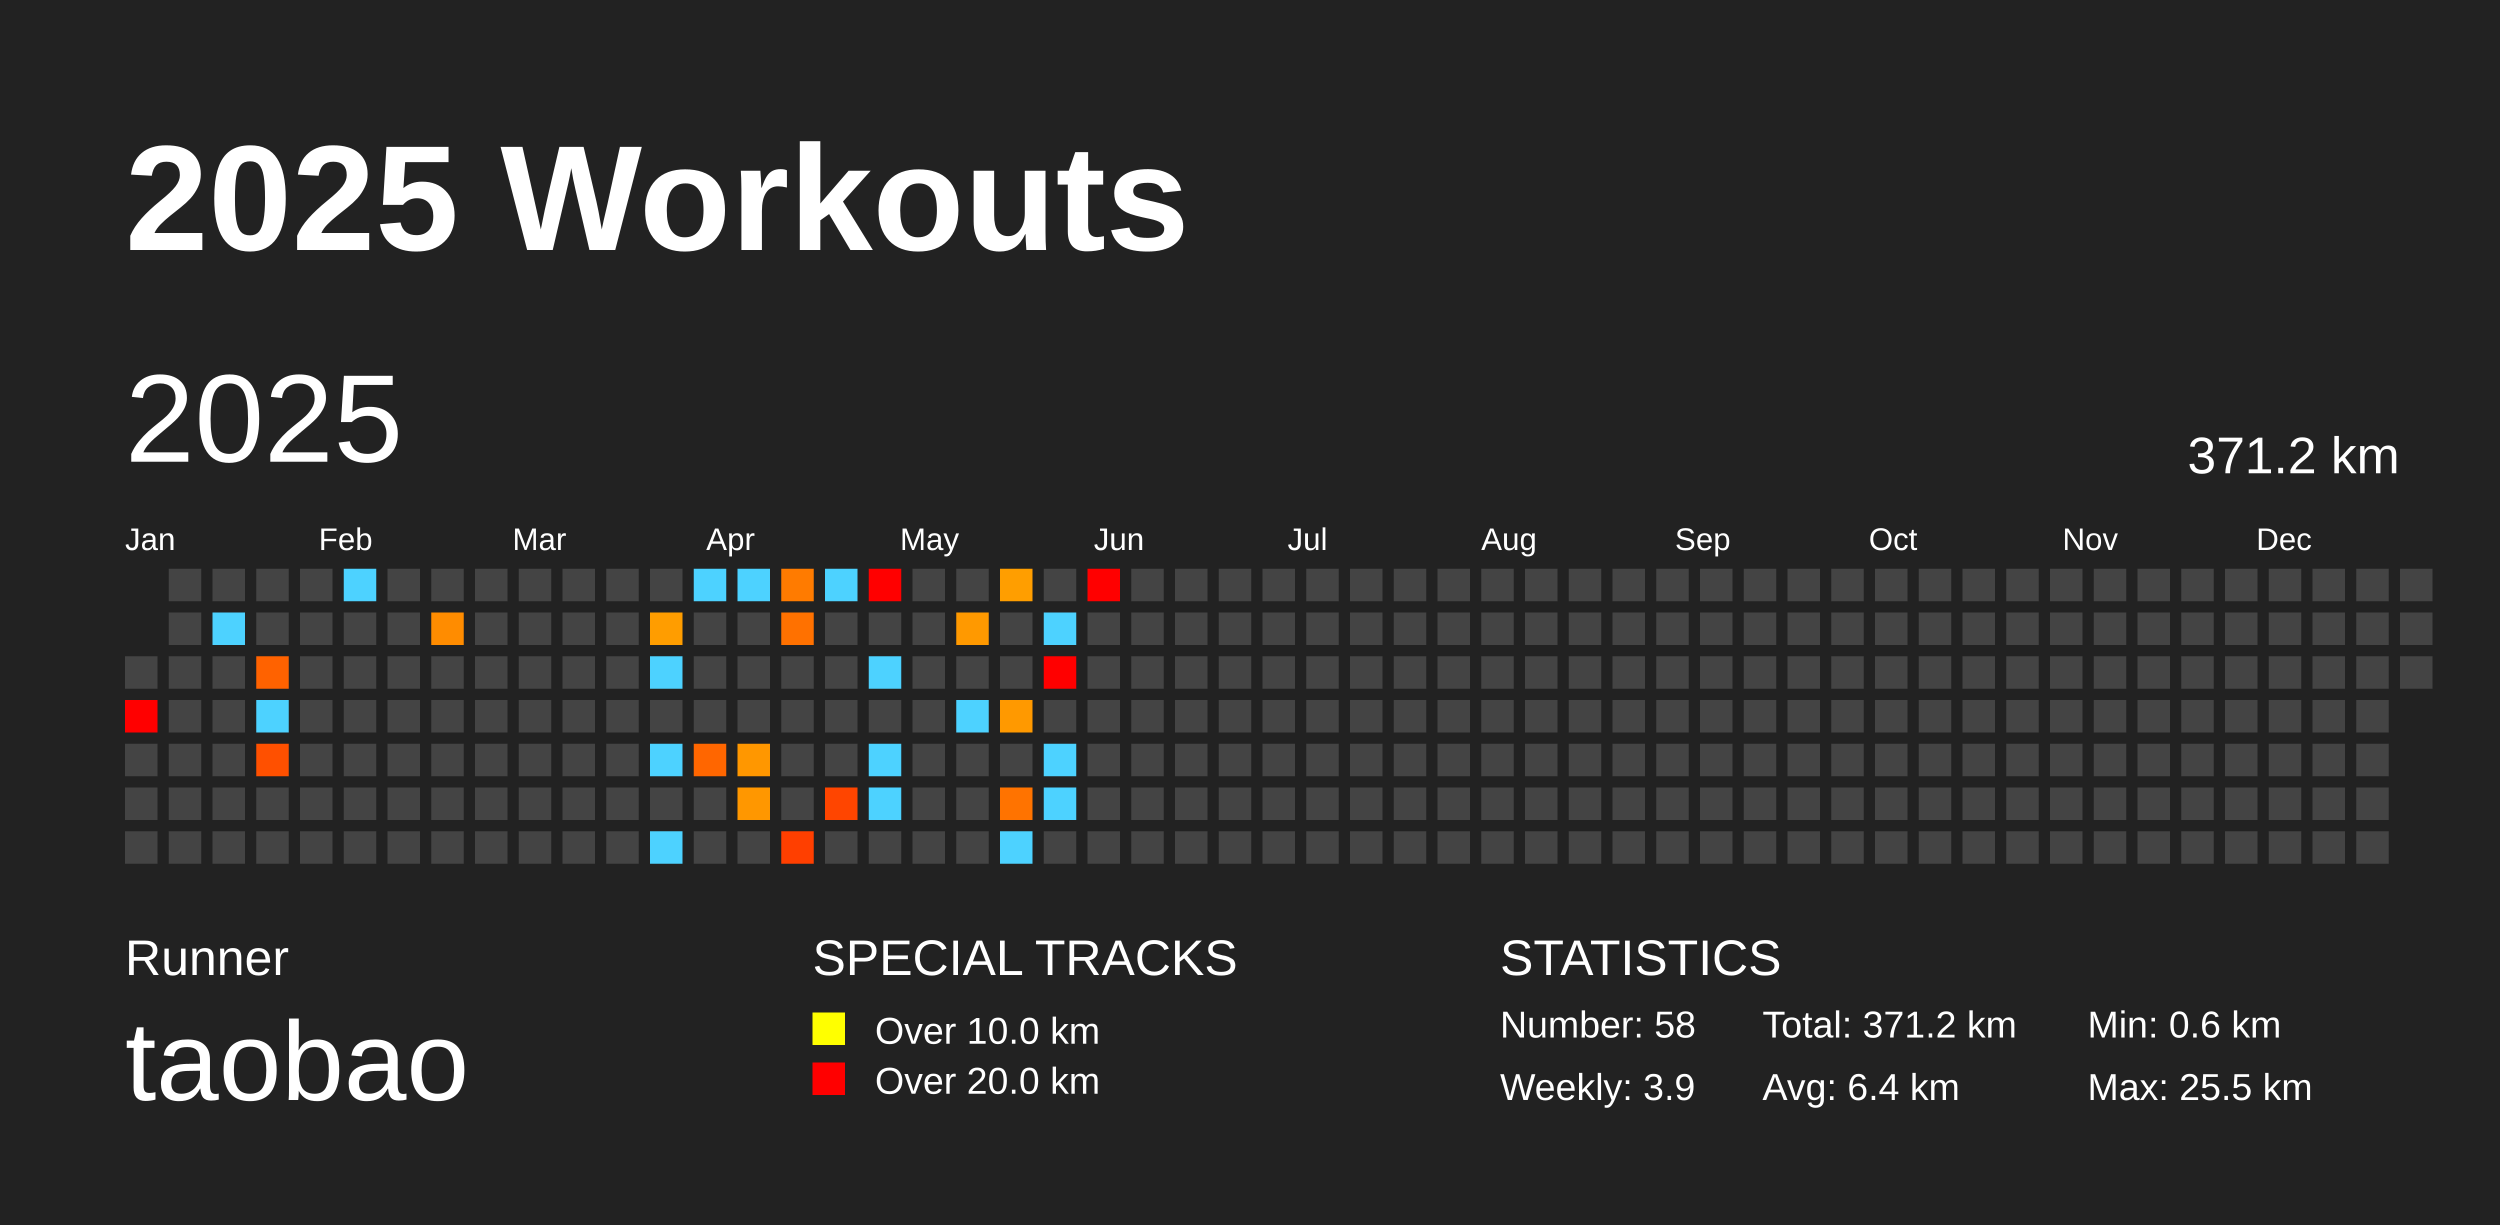
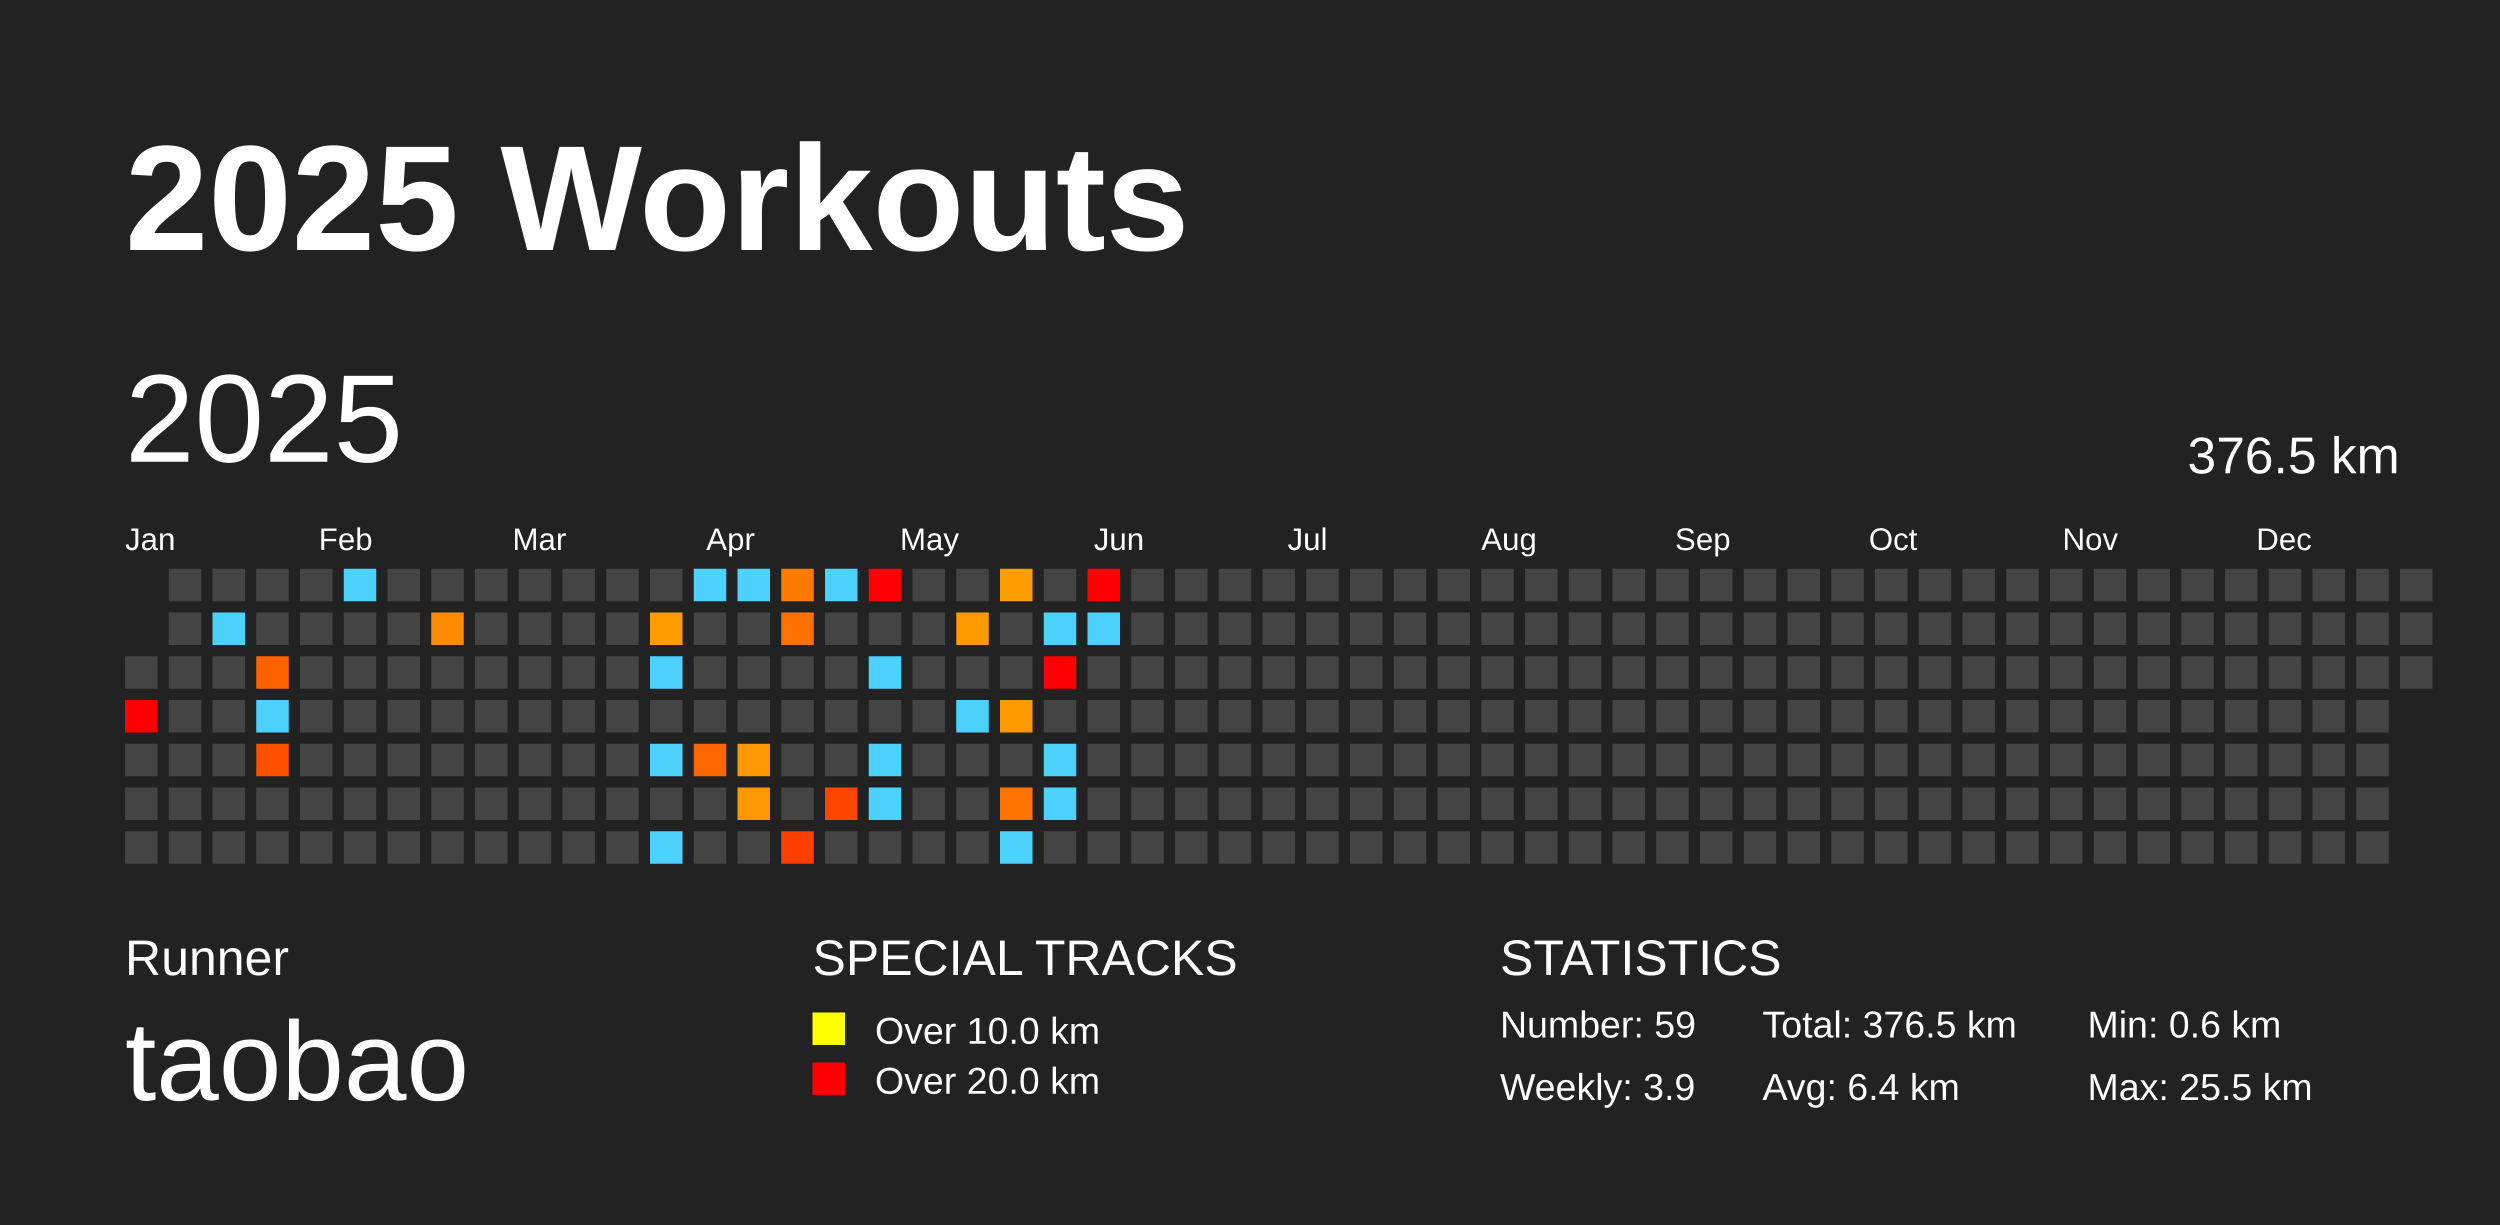
<svg xmlns="http://www.w3.org/2000/svg" baseProfile="full" height="98mm" version="1.1" viewBox="0,0,200,98" width="200mm">
  <defs />
  <rect fill="#222222" height="98" width="200" x="0" y="0" />
  <text fill="#FFFFFF" style="font-size:12px; font-family:Arial; font-weight:bold;" x="10" y="20">2025 Workouts</text>
  <text fill="#FFFFFF" style="font-size:4px; font-family:Arial" x="10" y="78">Runner</text>
  <text fill="#FFFFFF" style="font-size:9px; font-family:Arial" x="10" y="88">taobao</text>
  <text fill="#FFFFFF" style="font-size:4px; font-family:Arial" x="65" y="78">SPECIAL TRACKS</text>
  <rect fill="yellow" height="2.6" width="2.6" x="65" y="81" />
  <text fill="#FFFFFF" style="font-size:3px; font-family:Arial" x="70" y="83.5">Over 10.0 km</text>
  <rect fill="red" height="2.6" width="2.6" x="65" y="85" />
  <text fill="#FFFFFF" style="font-size:3px; font-family:Arial" x="70" y="87.5">Over 20.0 km</text>
  <text fill="#FFFFFF" style="font-size:4px; font-family:Arial" x="120" y="78">STATISTICS</text>
-   <text fill="#FFFFFF" style="font-size:3px; font-family:Arial" x="120" y="83">Number: 58</text>
+   <text fill="#FFFFFF" style="font-size:3px; font-family:Arial" x="120" y="83">Number: 59</text>
  <text fill="#FFFFFF" style="font-size:3px; font-family:Arial" x="120" y="88">Weekly: 3.9</text>
-   <text fill="#FFFFFF" style="font-size:3px; font-family:Arial" x="141" y="83">Total: 371.2 km</text>
+   <text fill="#FFFFFF" style="font-size:3px; font-family:Arial" x="141" y="83">Total: 376.5 km</text>
  <text fill="#FFFFFF" style="font-size:3px; font-family:Arial" x="141" y="88">Avg: 6.4 km</text>
  <text fill="#FFFFFF" style="font-size:3px; font-family:Arial" x="167" y="83">Min: 0.6 km</text>
  <text fill="#FFFFFF" style="font-size:3px; font-family:Arial" x="167" y="88">Max: 25.5 km</text>
  <text dominant-baseline="hanging" fill="#FFFFFF" style="font-size:10.0px; font-family:Arial;" x="10" y="30">2025</text>
-   <text dominant-baseline="hanging" fill="#FFFFFF" style="font-size:4.125px; font-family:Arial;" x="175" y="35">371.2 km</text>
+   <text dominant-baseline="hanging" fill="#FFFFFF" style="font-size:4.125px; font-family:Arial;" x="175" y="35">376.5 km</text>
  <text fill="#FFFFFF" style="font-size:2.5px; font-family:Arial" x="10.0" y="44">Jan</text>
  <text fill="#FFFFFF" style="font-size:2.5px; font-family:Arial" x="25.5" y="44">Feb</text>
  <text fill="#FFFFFF" style="font-size:2.5px; font-family:Arial" x="41.0" y="44">Mar</text>
  <text fill="#FFFFFF" style="font-size:2.5px; font-family:Arial" x="56.5" y="44">Apr</text>
  <text fill="#FFFFFF" style="font-size:2.5px; font-family:Arial" x="72.0" y="44">May</text>
  <text fill="#FFFFFF" style="font-size:2.5px; font-family:Arial" x="87.5" y="44">Jun</text>
  <text fill="#FFFFFF" style="font-size:2.5px; font-family:Arial" x="103.0" y="44">Jul</text>
  <text fill="#FFFFFF" style="font-size:2.5px; font-family:Arial" x="118.5" y="44">Aug</text>
  <text fill="#FFFFFF" style="font-size:2.5px; font-family:Arial" x="134.0" y="44">Sep</text>
  <text fill="#FFFFFF" style="font-size:2.5px; font-family:Arial" x="149.5" y="44">Oct</text>
  <text fill="#FFFFFF" style="font-size:2.5px; font-family:Arial" x="165.0" y="44">Nov</text>
  <text fill="#FFFFFF" style="font-size:2.5px; font-family:Arial" x="180.5" y="44">Dec</text>
  <rect fill="#444444" height="2.6" width="2.6" x="10.0" y="52.5" />
  <rect fill="red" height="2.6" width="2.6" x="10.0" y="56.0" />
  <rect fill="#444444" height="2.6" width="2.6" x="10.0" y="59.5" />
  <rect fill="#444444" height="2.6" width="2.6" x="10.0" y="63.0" />
  <rect fill="#444444" height="2.6" width="2.6" x="10.0" y="66.5" />
  <rect fill="#444444" height="2.6" width="2.6" x="13.5" y="45.5" />
  <rect fill="#444444" height="2.6" width="2.6" x="13.5" y="49.0" />
  <rect fill="#444444" height="2.6" width="2.6" x="13.5" y="52.5" />
  <rect fill="#444444" height="2.6" width="2.6" x="13.5" y="56.0" />
  <rect fill="#444444" height="2.6" width="2.6" x="13.5" y="59.5" />
  <rect fill="#444444" height="2.6" width="2.6" x="13.5" y="63.0" />
  <rect fill="#444444" height="2.6" width="2.6" x="13.5" y="66.5" />
  <rect fill="#444444" height="2.6" width="2.6" x="17.0" y="45.5" />
  <rect fill="#4dd2ff" height="2.6" width="2.6" x="17.0" y="49.0" />
  <rect fill="#444444" height="2.6" width="2.6" x="17.0" y="52.5" />
  <rect fill="#444444" height="2.6" width="2.6" x="17.0" y="56.0" />
  <rect fill="#444444" height="2.6" width="2.6" x="17.0" y="59.5" />
  <rect fill="#444444" height="2.6" width="2.6" x="17.0" y="63.0" />
  <rect fill="#444444" height="2.6" width="2.6" x="17.0" y="66.5" />
  <rect fill="#444444" height="2.6" width="2.6" x="20.5" y="45.5" />
  <rect fill="#444444" height="2.6" width="2.6" x="20.5" y="49.0" />
  <rect fill="#ff6200" height="2.6" width="2.6" x="20.5" y="52.5" />
  <rect fill="#4dd2ff" height="2.6" width="2.6" x="20.5" y="56.0" />
  <rect fill="#ff5000" height="2.6" width="2.6" x="20.5" y="59.5" />
  <rect fill="#444444" height="2.6" width="2.6" x="20.5" y="63.0" />
  <rect fill="#444444" height="2.6" width="2.6" x="20.5" y="66.5" />
  <rect fill="#444444" height="2.6" width="2.6" x="24.0" y="45.5" />
  <rect fill="#444444" height="2.6" width="2.6" x="24.0" y="49.0" />
  <rect fill="#444444" height="2.6" width="2.6" x="24.0" y="52.5" />
  <rect fill="#444444" height="2.6" width="2.6" x="24.0" y="56.0" />
  <rect fill="#444444" height="2.6" width="2.6" x="24.0" y="59.5" />
  <rect fill="#444444" height="2.6" width="2.6" x="24.0" y="63.0" />
  <rect fill="#444444" height="2.6" width="2.6" x="24.0" y="66.5" />
  <rect fill="#4dd2ff" height="2.6" width="2.6" x="27.5" y="45.5" />
  <rect fill="#444444" height="2.6" width="2.6" x="27.5" y="49.0" />
  <rect fill="#444444" height="2.6" width="2.6" x="27.5" y="52.5" />
  <rect fill="#444444" height="2.6" width="2.6" x="27.5" y="56.0" />
  <rect fill="#444444" height="2.6" width="2.6" x="27.5" y="59.5" />
  <rect fill="#444444" height="2.6" width="2.6" x="27.5" y="63.0" />
  <rect fill="#444444" height="2.6" width="2.6" x="27.5" y="66.5" />
  <rect fill="#444444" height="2.6" width="2.6" x="31.0" y="45.5" />
  <rect fill="#444444" height="2.6" width="2.6" x="31.0" y="49.0" />
  <rect fill="#444444" height="2.6" width="2.6" x="31.0" y="52.5" />
  <rect fill="#444444" height="2.6" width="2.6" x="31.0" y="56.0" />
  <rect fill="#444444" height="2.6" width="2.6" x="31.0" y="59.5" />
  <rect fill="#444444" height="2.6" width="2.6" x="31.0" y="63.0" />
  <rect fill="#444444" height="2.6" width="2.6" x="31.0" y="66.5" />
  <rect fill="#444444" height="2.6" width="2.6" x="34.5" y="45.5" />
  <rect fill="#ff8c00" height="2.6" width="2.6" x="34.5" y="49.0" />
  <rect fill="#444444" height="2.6" width="2.6" x="34.5" y="52.5" />
  <rect fill="#444444" height="2.6" width="2.6" x="34.5" y="56.0" />
  <rect fill="#444444" height="2.6" width="2.6" x="34.5" y="59.5" />
  <rect fill="#444444" height="2.6" width="2.6" x="34.5" y="63.0" />
  <rect fill="#444444" height="2.6" width="2.6" x="34.5" y="66.5" />
  <rect fill="#444444" height="2.6" width="2.6" x="38.0" y="45.5" />
  <rect fill="#444444" height="2.6" width="2.6" x="38.0" y="49.0" />
  <rect fill="#444444" height="2.6" width="2.6" x="38.0" y="52.5" />
  <rect fill="#444444" height="2.6" width="2.6" x="38.0" y="56.0" />
  <rect fill="#444444" height="2.6" width="2.6" x="38.0" y="59.5" />
  <rect fill="#444444" height="2.6" width="2.6" x="38.0" y="63.0" />
  <rect fill="#444444" height="2.6" width="2.6" x="38.0" y="66.5" />
  <rect fill="#444444" height="2.6" width="2.6" x="41.5" y="45.5" />
  <rect fill="#444444" height="2.6" width="2.6" x="41.5" y="49.0" />
  <rect fill="#444444" height="2.6" width="2.6" x="41.5" y="52.5" />
  <rect fill="#444444" height="2.6" width="2.6" x="41.5" y="56.0" />
  <rect fill="#444444" height="2.6" width="2.6" x="41.5" y="59.5" />
  <rect fill="#444444" height="2.6" width="2.6" x="41.5" y="63.0" />
  <rect fill="#444444" height="2.6" width="2.6" x="41.5" y="66.5" />
  <rect fill="#444444" height="2.6" width="2.6" x="45.0" y="45.5" />
  <rect fill="#444444" height="2.6" width="2.6" x="45.0" y="49.0" />
  <rect fill="#444444" height="2.6" width="2.6" x="45.0" y="52.5" />
  <rect fill="#444444" height="2.6" width="2.6" x="45.0" y="56.0" />
  <rect fill="#444444" height="2.6" width="2.6" x="45.0" y="59.5" />
  <rect fill="#444444" height="2.6" width="2.6" x="45.0" y="63.0" />
  <rect fill="#444444" height="2.6" width="2.6" x="45.0" y="66.5" />
  <rect fill="#444444" height="2.6" width="2.6" x="48.5" y="45.5" />
  <rect fill="#444444" height="2.6" width="2.6" x="48.5" y="49.0" />
  <rect fill="#444444" height="2.6" width="2.6" x="48.5" y="52.5" />
  <rect fill="#444444" height="2.6" width="2.6" x="48.5" y="56.0" />
  <rect fill="#444444" height="2.6" width="2.6" x="48.5" y="59.5" />
  <rect fill="#444444" height="2.6" width="2.6" x="48.5" y="63.0" />
  <rect fill="#444444" height="2.6" width="2.6" x="48.5" y="66.5" />
  <rect fill="#444444" height="2.6" width="2.6" x="52.0" y="45.5" />
  <rect fill="#ff9d00" height="2.6" width="2.6" x="52.0" y="49.0" />
  <rect fill="#4dd2ff" height="2.6" width="2.6" x="52.0" y="52.5" />
  <rect fill="#444444" height="2.6" width="2.6" x="52.0" y="56.0" />
  <rect fill="#4dd2ff" height="2.6" width="2.6" x="52.0" y="59.5" />
  <rect fill="#444444" height="2.6" width="2.6" x="52.0" y="63.0" />
  <rect fill="#4dd2ff" height="2.6" width="2.6" x="52.0" y="66.5" />
  <rect fill="#4dd2ff" height="2.6" width="2.6" x="55.5" y="45.5" />
  <rect fill="#444444" height="2.6" width="2.6" x="55.5" y="49.0" />
  <rect fill="#444444" height="2.6" width="2.6" x="55.5" y="52.5" />
  <rect fill="#444444" height="2.6" width="2.6" x="55.5" y="56.0" />
  <rect fill="#ff6600" height="2.6" width="2.6" x="55.5" y="59.5" />
  <rect fill="#444444" height="2.6" width="2.6" x="55.5" y="63.0" />
  <rect fill="#444444" height="2.6" width="2.6" x="55.5" y="66.5" />
  <rect fill="#4dd2ff" height="2.6" width="2.6" x="59.0" y="45.5" />
  <rect fill="#444444" height="2.6" width="2.6" x="59.0" y="49.0" />
  <rect fill="#444444" height="2.6" width="2.6" x="59.0" y="52.5" />
  <rect fill="#444444" height="2.6" width="2.6" x="59.0" y="56.0" />
  <rect fill="#ff9700" height="2.6" width="2.6" x="59.0" y="59.5" />
  <rect fill="#ff9700" height="2.6" width="2.6" x="59.0" y="63.0" />
  <rect fill="#444444" height="2.6" width="2.6" x="59.0" y="66.5" />
  <rect fill="#ff7b00" height="2.6" width="2.6" x="62.5" y="45.5" />
  <rect fill="#ff7100" height="2.6" width="2.6" x="62.5" y="49.0" />
  <rect fill="#444444" height="2.6" width="2.6" x="62.5" y="52.5" />
  <rect fill="#444444" height="2.6" width="2.6" x="62.5" y="56.0" />
  <rect fill="#444444" height="2.6" width="2.6" x="62.5" y="59.5" />
  <rect fill="#444444" height="2.6" width="2.6" x="62.5" y="63.0" />
  <rect fill="#ff3f00" height="2.6" width="2.6" x="62.5" y="66.5" />
  <rect fill="#4dd2ff" height="2.6" width="2.6" x="66.0" y="45.5" />
  <rect fill="#444444" height="2.6" width="2.6" x="66.0" y="49.0" />
  <rect fill="#444444" height="2.6" width="2.6" x="66.0" y="52.5" />
  <rect fill="#444444" height="2.6" width="2.6" x="66.0" y="56.0" />
  <rect fill="#444444" height="2.6" width="2.6" x="66.0" y="59.5" />
  <rect fill="#ff4500" height="2.6" width="2.6" x="66.0" y="63.0" />
  <rect fill="#444444" height="2.6" width="2.6" x="66.0" y="66.5" />
  <rect fill="red" height="2.6" width="2.6" x="69.5" y="45.5" />
  <rect fill="#444444" height="2.6" width="2.6" x="69.5" y="49.0" />
  <rect fill="#4dd2ff" height="2.6" width="2.6" x="69.5" y="52.5" />
  <rect fill="#444444" height="2.6" width="2.6" x="69.5" y="56.0" />
  <rect fill="#4dd2ff" height="2.6" width="2.6" x="69.5" y="59.5" />
  <rect fill="#4dd2ff" height="2.6" width="2.6" x="69.5" y="63.0" />
  <rect fill="#444444" height="2.6" width="2.6" x="69.5" y="66.5" />
  <rect fill="#444444" height="2.6" width="2.6" x="73.0" y="45.5" />
  <rect fill="#444444" height="2.6" width="2.6" x="73.0" y="49.0" />
  <rect fill="#444444" height="2.6" width="2.6" x="73.0" y="52.5" />
  <rect fill="#444444" height="2.6" width="2.6" x="73.0" y="56.0" />
  <rect fill="#444444" height="2.6" width="2.6" x="73.0" y="59.5" />
  <rect fill="#444444" height="2.6" width="2.6" x="73.0" y="63.0" />
  <rect fill="#444444" height="2.6" width="2.6" x="73.0" y="66.5" />
  <rect fill="#444444" height="2.6" width="2.6" x="76.5" y="45.5" />
  <rect fill="#ff9900" height="2.6" width="2.6" x="76.5" y="49.0" />
  <rect fill="#444444" height="2.6" width="2.6" x="76.5" y="52.5" />
  <rect fill="#4dd2ff" height="2.6" width="2.6" x="76.5" y="56.0" />
  <rect fill="#444444" height="2.6" width="2.6" x="76.5" y="59.5" />
  <rect fill="#444444" height="2.6" width="2.6" x="76.5" y="63.0" />
  <rect fill="#444444" height="2.6" width="2.6" x="76.5" y="66.5" />
  <rect fill="#ff9e00" height="2.6" width="2.6" x="80.0" y="45.5" />
  <rect fill="#444444" height="2.6" width="2.6" x="80.0" y="49.0" />
  <rect fill="#444444" height="2.6" width="2.6" x="80.0" y="52.5" />
  <rect fill="#ff9900" height="2.6" width="2.6" x="80.0" y="56.0" />
  <rect fill="#444444" height="2.6" width="2.6" x="80.0" y="59.5" />
  <rect fill="#ff7300" height="2.6" width="2.6" x="80.0" y="63.0" />
  <rect fill="#4dd2ff" height="2.6" width="2.6" x="80.0" y="66.5" />
  <rect fill="#444444" height="2.6" width="2.6" x="83.5" y="45.5" />
  <rect fill="#4dd2ff" height="2.6" width="2.6" x="83.5" y="49.0" />
  <rect fill="red" height="2.6" width="2.6" x="83.5" y="52.5" />
  <rect fill="#444444" height="2.6" width="2.6" x="83.5" y="56.0" />
  <rect fill="#4dd2ff" height="2.6" width="2.6" x="83.5" y="59.5" />
  <rect fill="#4dd2ff" height="2.6" width="2.6" x="83.5" y="63.0" />
  <rect fill="#444444" height="2.6" width="2.6" x="83.5" y="66.5" />
  <rect fill="red" height="2.6" width="2.6" x="87.0" y="45.5" />
-   <rect fill="#444444" height="2.6" width="2.6" x="87.0" y="49.0" />
+   <rect fill="#4dd2ff" height="2.6" width="2.6" x="87.0" y="49.0" />
  <rect fill="#444444" height="2.6" width="2.6" x="87.0" y="52.5" />
  <rect fill="#444444" height="2.6" width="2.6" x="87.0" y="56.0" />
  <rect fill="#444444" height="2.6" width="2.6" x="87.0" y="59.5" />
  <rect fill="#444444" height="2.6" width="2.6" x="87.0" y="63.0" />
  <rect fill="#444444" height="2.6" width="2.6" x="87.0" y="66.5" />
  <rect fill="#444444" height="2.6" width="2.6" x="90.5" y="45.5" />
  <rect fill="#444444" height="2.6" width="2.6" x="90.5" y="49.0" />
  <rect fill="#444444" height="2.6" width="2.6" x="90.5" y="52.5" />
  <rect fill="#444444" height="2.6" width="2.6" x="90.5" y="56.0" />
  <rect fill="#444444" height="2.6" width="2.6" x="90.5" y="59.5" />
  <rect fill="#444444" height="2.6" width="2.6" x="90.5" y="63.0" />
  <rect fill="#444444" height="2.6" width="2.6" x="90.5" y="66.5" />
  <rect fill="#444444" height="2.6" width="2.6" x="94.0" y="45.5" />
  <rect fill="#444444" height="2.6" width="2.6" x="94.0" y="49.0" />
  <rect fill="#444444" height="2.6" width="2.6" x="94.0" y="52.5" />
  <rect fill="#444444" height="2.6" width="2.6" x="94.0" y="56.0" />
  <rect fill="#444444" height="2.6" width="2.6" x="94.0" y="59.5" />
  <rect fill="#444444" height="2.6" width="2.6" x="94.0" y="63.0" />
  <rect fill="#444444" height="2.6" width="2.6" x="94.0" y="66.5" />
  <rect fill="#444444" height="2.6" width="2.6" x="97.5" y="45.5" />
  <rect fill="#444444" height="2.6" width="2.6" x="97.5" y="49.0" />
  <rect fill="#444444" height="2.6" width="2.6" x="97.5" y="52.5" />
  <rect fill="#444444" height="2.6" width="2.6" x="97.5" y="56.0" />
  <rect fill="#444444" height="2.6" width="2.6" x="97.5" y="59.5" />
  <rect fill="#444444" height="2.6" width="2.6" x="97.5" y="63.0" />
  <rect fill="#444444" height="2.6" width="2.6" x="97.5" y="66.5" />
  <rect fill="#444444" height="2.6" width="2.6" x="101.0" y="45.5" />
  <rect fill="#444444" height="2.6" width="2.6" x="101.0" y="49.0" />
  <rect fill="#444444" height="2.6" width="2.6" x="101.0" y="52.5" />
  <rect fill="#444444" height="2.6" width="2.6" x="101.0" y="56.0" />
  <rect fill="#444444" height="2.6" width="2.6" x="101.0" y="59.5" />
  <rect fill="#444444" height="2.6" width="2.6" x="101.0" y="63.0" />
  <rect fill="#444444" height="2.6" width="2.6" x="101.0" y="66.5" />
  <rect fill="#444444" height="2.6" width="2.6" x="104.5" y="45.5" />
  <rect fill="#444444" height="2.6" width="2.6" x="104.5" y="49.0" />
  <rect fill="#444444" height="2.6" width="2.6" x="104.5" y="52.5" />
  <rect fill="#444444" height="2.6" width="2.6" x="104.5" y="56.0" />
  <rect fill="#444444" height="2.6" width="2.6" x="104.5" y="59.5" />
  <rect fill="#444444" height="2.6" width="2.6" x="104.5" y="63.0" />
  <rect fill="#444444" height="2.6" width="2.6" x="104.5" y="66.5" />
  <rect fill="#444444" height="2.6" width="2.6" x="108.0" y="45.5" />
  <rect fill="#444444" height="2.6" width="2.6" x="108.0" y="49.0" />
  <rect fill="#444444" height="2.6" width="2.6" x="108.0" y="52.5" />
  <rect fill="#444444" height="2.6" width="2.6" x="108.0" y="56.0" />
  <rect fill="#444444" height="2.6" width="2.6" x="108.0" y="59.5" />
  <rect fill="#444444" height="2.6" width="2.6" x="108.0" y="63.0" />
  <rect fill="#444444" height="2.6" width="2.6" x="108.0" y="66.5" />
  <rect fill="#444444" height="2.6" width="2.6" x="111.5" y="45.5" />
  <rect fill="#444444" height="2.6" width="2.6" x="111.5" y="49.0" />
  <rect fill="#444444" height="2.6" width="2.6" x="111.5" y="52.5" />
  <rect fill="#444444" height="2.6" width="2.6" x="111.5" y="56.0" />
  <rect fill="#444444" height="2.6" width="2.6" x="111.5" y="59.5" />
  <rect fill="#444444" height="2.6" width="2.6" x="111.5" y="63.0" />
  <rect fill="#444444" height="2.6" width="2.6" x="111.5" y="66.5" />
  <rect fill="#444444" height="2.6" width="2.6" x="115.0" y="45.5" />
  <rect fill="#444444" height="2.6" width="2.6" x="115.0" y="49.0" />
  <rect fill="#444444" height="2.6" width="2.6" x="115.0" y="52.5" />
  <rect fill="#444444" height="2.6" width="2.6" x="115.0" y="56.0" />
  <rect fill="#444444" height="2.6" width="2.6" x="115.0" y="59.5" />
  <rect fill="#444444" height="2.6" width="2.6" x="115.0" y="63.0" />
  <rect fill="#444444" height="2.6" width="2.6" x="115.0" y="66.5" />
  <rect fill="#444444" height="2.6" width="2.6" x="118.5" y="45.5" />
  <rect fill="#444444" height="2.6" width="2.6" x="118.5" y="49.0" />
  <rect fill="#444444" height="2.6" width="2.6" x="118.5" y="52.5" />
  <rect fill="#444444" height="2.6" width="2.6" x="118.5" y="56.0" />
  <rect fill="#444444" height="2.6" width="2.6" x="118.5" y="59.5" />
  <rect fill="#444444" height="2.6" width="2.6" x="118.5" y="63.0" />
  <rect fill="#444444" height="2.6" width="2.6" x="118.5" y="66.5" />
  <rect fill="#444444" height="2.6" width="2.6" x="122.0" y="45.5" />
  <rect fill="#444444" height="2.6" width="2.6" x="122.0" y="49.0" />
  <rect fill="#444444" height="2.6" width="2.6" x="122.0" y="52.5" />
  <rect fill="#444444" height="2.6" width="2.6" x="122.0" y="56.0" />
  <rect fill="#444444" height="2.6" width="2.6" x="122.0" y="59.5" />
  <rect fill="#444444" height="2.6" width="2.6" x="122.0" y="63.0" />
  <rect fill="#444444" height="2.6" width="2.6" x="122.0" y="66.5" />
  <rect fill="#444444" height="2.6" width="2.6" x="125.5" y="45.5" />
  <rect fill="#444444" height="2.6" width="2.6" x="125.5" y="49.0" />
  <rect fill="#444444" height="2.6" width="2.6" x="125.5" y="52.5" />
  <rect fill="#444444" height="2.6" width="2.6" x="125.5" y="56.0" />
  <rect fill="#444444" height="2.6" width="2.6" x="125.5" y="59.5" />
  <rect fill="#444444" height="2.6" width="2.6" x="125.5" y="63.0" />
  <rect fill="#444444" height="2.6" width="2.6" x="125.5" y="66.5" />
  <rect fill="#444444" height="2.6" width="2.6" x="129.0" y="45.5" />
  <rect fill="#444444" height="2.6" width="2.6" x="129.0" y="49.0" />
  <rect fill="#444444" height="2.6" width="2.6" x="129.0" y="52.5" />
  <rect fill="#444444" height="2.6" width="2.6" x="129.0" y="56.0" />
  <rect fill="#444444" height="2.6" width="2.6" x="129.0" y="59.5" />
  <rect fill="#444444" height="2.6" width="2.6" x="129.0" y="63.0" />
  <rect fill="#444444" height="2.6" width="2.6" x="129.0" y="66.5" />
  <rect fill="#444444" height="2.6" width="2.6" x="132.5" y="45.5" />
  <rect fill="#444444" height="2.6" width="2.6" x="132.5" y="49.0" />
  <rect fill="#444444" height="2.6" width="2.6" x="132.5" y="52.5" />
  <rect fill="#444444" height="2.6" width="2.6" x="132.5" y="56.0" />
  <rect fill="#444444" height="2.6" width="2.6" x="132.5" y="59.5" />
  <rect fill="#444444" height="2.6" width="2.6" x="132.5" y="63.0" />
  <rect fill="#444444" height="2.6" width="2.6" x="132.5" y="66.5" />
  <rect fill="#444444" height="2.6" width="2.6" x="136.0" y="45.5" />
  <rect fill="#444444" height="2.6" width="2.6" x="136.0" y="49.0" />
  <rect fill="#444444" height="2.6" width="2.6" x="136.0" y="52.5" />
  <rect fill="#444444" height="2.6" width="2.6" x="136.0" y="56.0" />
  <rect fill="#444444" height="2.6" width="2.6" x="136.0" y="59.5" />
  <rect fill="#444444" height="2.6" width="2.6" x="136.0" y="63.0" />
  <rect fill="#444444" height="2.6" width="2.6" x="136.0" y="66.5" />
  <rect fill="#444444" height="2.6" width="2.6" x="139.5" y="45.5" />
  <rect fill="#444444" height="2.6" width="2.6" x="139.5" y="49.0" />
  <rect fill="#444444" height="2.6" width="2.6" x="139.5" y="52.5" />
  <rect fill="#444444" height="2.6" width="2.6" x="139.5" y="56.0" />
  <rect fill="#444444" height="2.6" width="2.6" x="139.5" y="59.5" />
  <rect fill="#444444" height="2.6" width="2.6" x="139.5" y="63.0" />
  <rect fill="#444444" height="2.6" width="2.6" x="139.5" y="66.5" />
  <rect fill="#444444" height="2.6" width="2.6" x="143.0" y="45.5" />
  <rect fill="#444444" height="2.6" width="2.6" x="143.0" y="49.0" />
  <rect fill="#444444" height="2.6" width="2.6" x="143.0" y="52.5" />
  <rect fill="#444444" height="2.6" width="2.6" x="143.0" y="56.0" />
  <rect fill="#444444" height="2.6" width="2.6" x="143.0" y="59.5" />
  <rect fill="#444444" height="2.6" width="2.6" x="143.0" y="63.0" />
  <rect fill="#444444" height="2.6" width="2.6" x="143.0" y="66.5" />
  <rect fill="#444444" height="2.6" width="2.6" x="146.5" y="45.5" />
  <rect fill="#444444" height="2.6" width="2.6" x="146.5" y="49.0" />
  <rect fill="#444444" height="2.6" width="2.6" x="146.5" y="52.5" />
  <rect fill="#444444" height="2.6" width="2.6" x="146.5" y="56.0" />
  <rect fill="#444444" height="2.6" width="2.6" x="146.5" y="59.5" />
  <rect fill="#444444" height="2.6" width="2.6" x="146.5" y="63.0" />
  <rect fill="#444444" height="2.6" width="2.6" x="146.5" y="66.5" />
  <rect fill="#444444" height="2.6" width="2.6" x="150.0" y="45.5" />
  <rect fill="#444444" height="2.6" width="2.6" x="150.0" y="49.0" />
  <rect fill="#444444" height="2.6" width="2.6" x="150.0" y="52.5" />
  <rect fill="#444444" height="2.6" width="2.6" x="150.0" y="56.0" />
  <rect fill="#444444" height="2.6" width="2.6" x="150.0" y="59.5" />
  <rect fill="#444444" height="2.6" width="2.6" x="150.0" y="63.0" />
  <rect fill="#444444" height="2.6" width="2.6" x="150.0" y="66.5" />
  <rect fill="#444444" height="2.6" width="2.6" x="153.5" y="45.5" />
  <rect fill="#444444" height="2.6" width="2.6" x="153.5" y="49.0" />
  <rect fill="#444444" height="2.6" width="2.6" x="153.5" y="52.5" />
  <rect fill="#444444" height="2.6" width="2.6" x="153.5" y="56.0" />
  <rect fill="#444444" height="2.6" width="2.6" x="153.5" y="59.5" />
  <rect fill="#444444" height="2.6" width="2.6" x="153.5" y="63.0" />
  <rect fill="#444444" height="2.6" width="2.6" x="153.5" y="66.5" />
  <rect fill="#444444" height="2.6" width="2.6" x="157.0" y="45.5" />
  <rect fill="#444444" height="2.6" width="2.6" x="157.0" y="49.0" />
  <rect fill="#444444" height="2.6" width="2.6" x="157.0" y="52.5" />
  <rect fill="#444444" height="2.6" width="2.6" x="157.0" y="56.0" />
  <rect fill="#444444" height="2.6" width="2.6" x="157.0" y="59.5" />
  <rect fill="#444444" height="2.6" width="2.6" x="157.0" y="63.0" />
  <rect fill="#444444" height="2.6" width="2.6" x="157.0" y="66.5" />
  <rect fill="#444444" height="2.6" width="2.6" x="160.5" y="45.5" />
  <rect fill="#444444" height="2.6" width="2.6" x="160.5" y="49.0" />
  <rect fill="#444444" height="2.6" width="2.6" x="160.5" y="52.5" />
  <rect fill="#444444" height="2.6" width="2.6" x="160.5" y="56.0" />
  <rect fill="#444444" height="2.6" width="2.6" x="160.5" y="59.5" />
  <rect fill="#444444" height="2.6" width="2.6" x="160.5" y="63.0" />
  <rect fill="#444444" height="2.6" width="2.6" x="160.5" y="66.5" />
  <rect fill="#444444" height="2.6" width="2.6" x="164.0" y="45.5" />
  <rect fill="#444444" height="2.6" width="2.6" x="164.0" y="49.0" />
  <rect fill="#444444" height="2.6" width="2.6" x="164.0" y="52.5" />
  <rect fill="#444444" height="2.6" width="2.6" x="164.0" y="56.0" />
  <rect fill="#444444" height="2.6" width="2.6" x="164.0" y="59.5" />
  <rect fill="#444444" height="2.6" width="2.6" x="164.0" y="63.0" />
  <rect fill="#444444" height="2.6" width="2.6" x="164.0" y="66.5" />
  <rect fill="#444444" height="2.6" width="2.6" x="167.5" y="45.5" />
  <rect fill="#444444" height="2.6" width="2.6" x="167.5" y="49.0" />
  <rect fill="#444444" height="2.6" width="2.6" x="167.5" y="52.5" />
  <rect fill="#444444" height="2.6" width="2.6" x="167.5" y="56.0" />
  <rect fill="#444444" height="2.6" width="2.6" x="167.5" y="59.5" />
  <rect fill="#444444" height="2.6" width="2.6" x="167.5" y="63.0" />
  <rect fill="#444444" height="2.6" width="2.6" x="167.5" y="66.5" />
  <rect fill="#444444" height="2.6" width="2.6" x="171.0" y="45.5" />
  <rect fill="#444444" height="2.6" width="2.6" x="171.0" y="49.0" />
  <rect fill="#444444" height="2.6" width="2.6" x="171.0" y="52.5" />
  <rect fill="#444444" height="2.6" width="2.6" x="171.0" y="56.0" />
  <rect fill="#444444" height="2.6" width="2.6" x="171.0" y="59.5" />
  <rect fill="#444444" height="2.6" width="2.6" x="171.0" y="63.0" />
  <rect fill="#444444" height="2.6" width="2.6" x="171.0" y="66.5" />
  <rect fill="#444444" height="2.6" width="2.6" x="174.5" y="45.5" />
  <rect fill="#444444" height="2.6" width="2.6" x="174.5" y="49.0" />
  <rect fill="#444444" height="2.6" width="2.6" x="174.5" y="52.5" />
  <rect fill="#444444" height="2.6" width="2.6" x="174.5" y="56.0" />
  <rect fill="#444444" height="2.6" width="2.6" x="174.5" y="59.5" />
  <rect fill="#444444" height="2.6" width="2.6" x="174.5" y="63.0" />
  <rect fill="#444444" height="2.6" width="2.6" x="174.5" y="66.5" />
  <rect fill="#444444" height="2.6" width="2.6" x="178.0" y="45.5" />
  <rect fill="#444444" height="2.6" width="2.6" x="178.0" y="49.0" />
  <rect fill="#444444" height="2.6" width="2.6" x="178.0" y="52.5" />
  <rect fill="#444444" height="2.6" width="2.6" x="178.0" y="56.0" />
  <rect fill="#444444" height="2.6" width="2.6" x="178.0" y="59.5" />
  <rect fill="#444444" height="2.6" width="2.6" x="178.0" y="63.0" />
  <rect fill="#444444" height="2.6" width="2.6" x="178.0" y="66.5" />
  <rect fill="#444444" height="2.6" width="2.6" x="181.5" y="45.5" />
  <rect fill="#444444" height="2.6" width="2.6" x="181.5" y="49.0" />
  <rect fill="#444444" height="2.6" width="2.6" x="181.5" y="52.5" />
  <rect fill="#444444" height="2.6" width="2.6" x="181.5" y="56.0" />
  <rect fill="#444444" height="2.6" width="2.6" x="181.5" y="59.5" />
  <rect fill="#444444" height="2.6" width="2.6" x="181.5" y="63.0" />
  <rect fill="#444444" height="2.6" width="2.6" x="181.5" y="66.5" />
  <rect fill="#444444" height="2.6" width="2.6" x="185.0" y="45.5" />
  <rect fill="#444444" height="2.6" width="2.6" x="185.0" y="49.0" />
  <rect fill="#444444" height="2.6" width="2.6" x="185.0" y="52.5" />
  <rect fill="#444444" height="2.6" width="2.6" x="185.0" y="56.0" />
  <rect fill="#444444" height="2.6" width="2.6" x="185.0" y="59.5" />
  <rect fill="#444444" height="2.6" width="2.6" x="185.0" y="63.0" />
  <rect fill="#444444" height="2.6" width="2.6" x="185.0" y="66.5" />
  <rect fill="#444444" height="2.6" width="2.6" x="188.5" y="45.5" />
  <rect fill="#444444" height="2.6" width="2.6" x="188.5" y="49.0" />
  <rect fill="#444444" height="2.6" width="2.6" x="188.5" y="52.5" />
  <rect fill="#444444" height="2.6" width="2.6" x="188.5" y="56.0" />
  <rect fill="#444444" height="2.6" width="2.6" x="188.5" y="59.5" />
  <rect fill="#444444" height="2.6" width="2.6" x="188.5" y="63.0" />
  <rect fill="#444444" height="2.6" width="2.6" x="188.5" y="66.5" />
  <rect fill="#444444" height="2.6" width="2.6" x="192.0" y="45.5" />
  <rect fill="#444444" height="2.6" width="2.6" x="192.0" y="49.0" />
  <rect fill="#444444" height="2.6" width="2.6" x="192.0" y="52.5" />
</svg>
